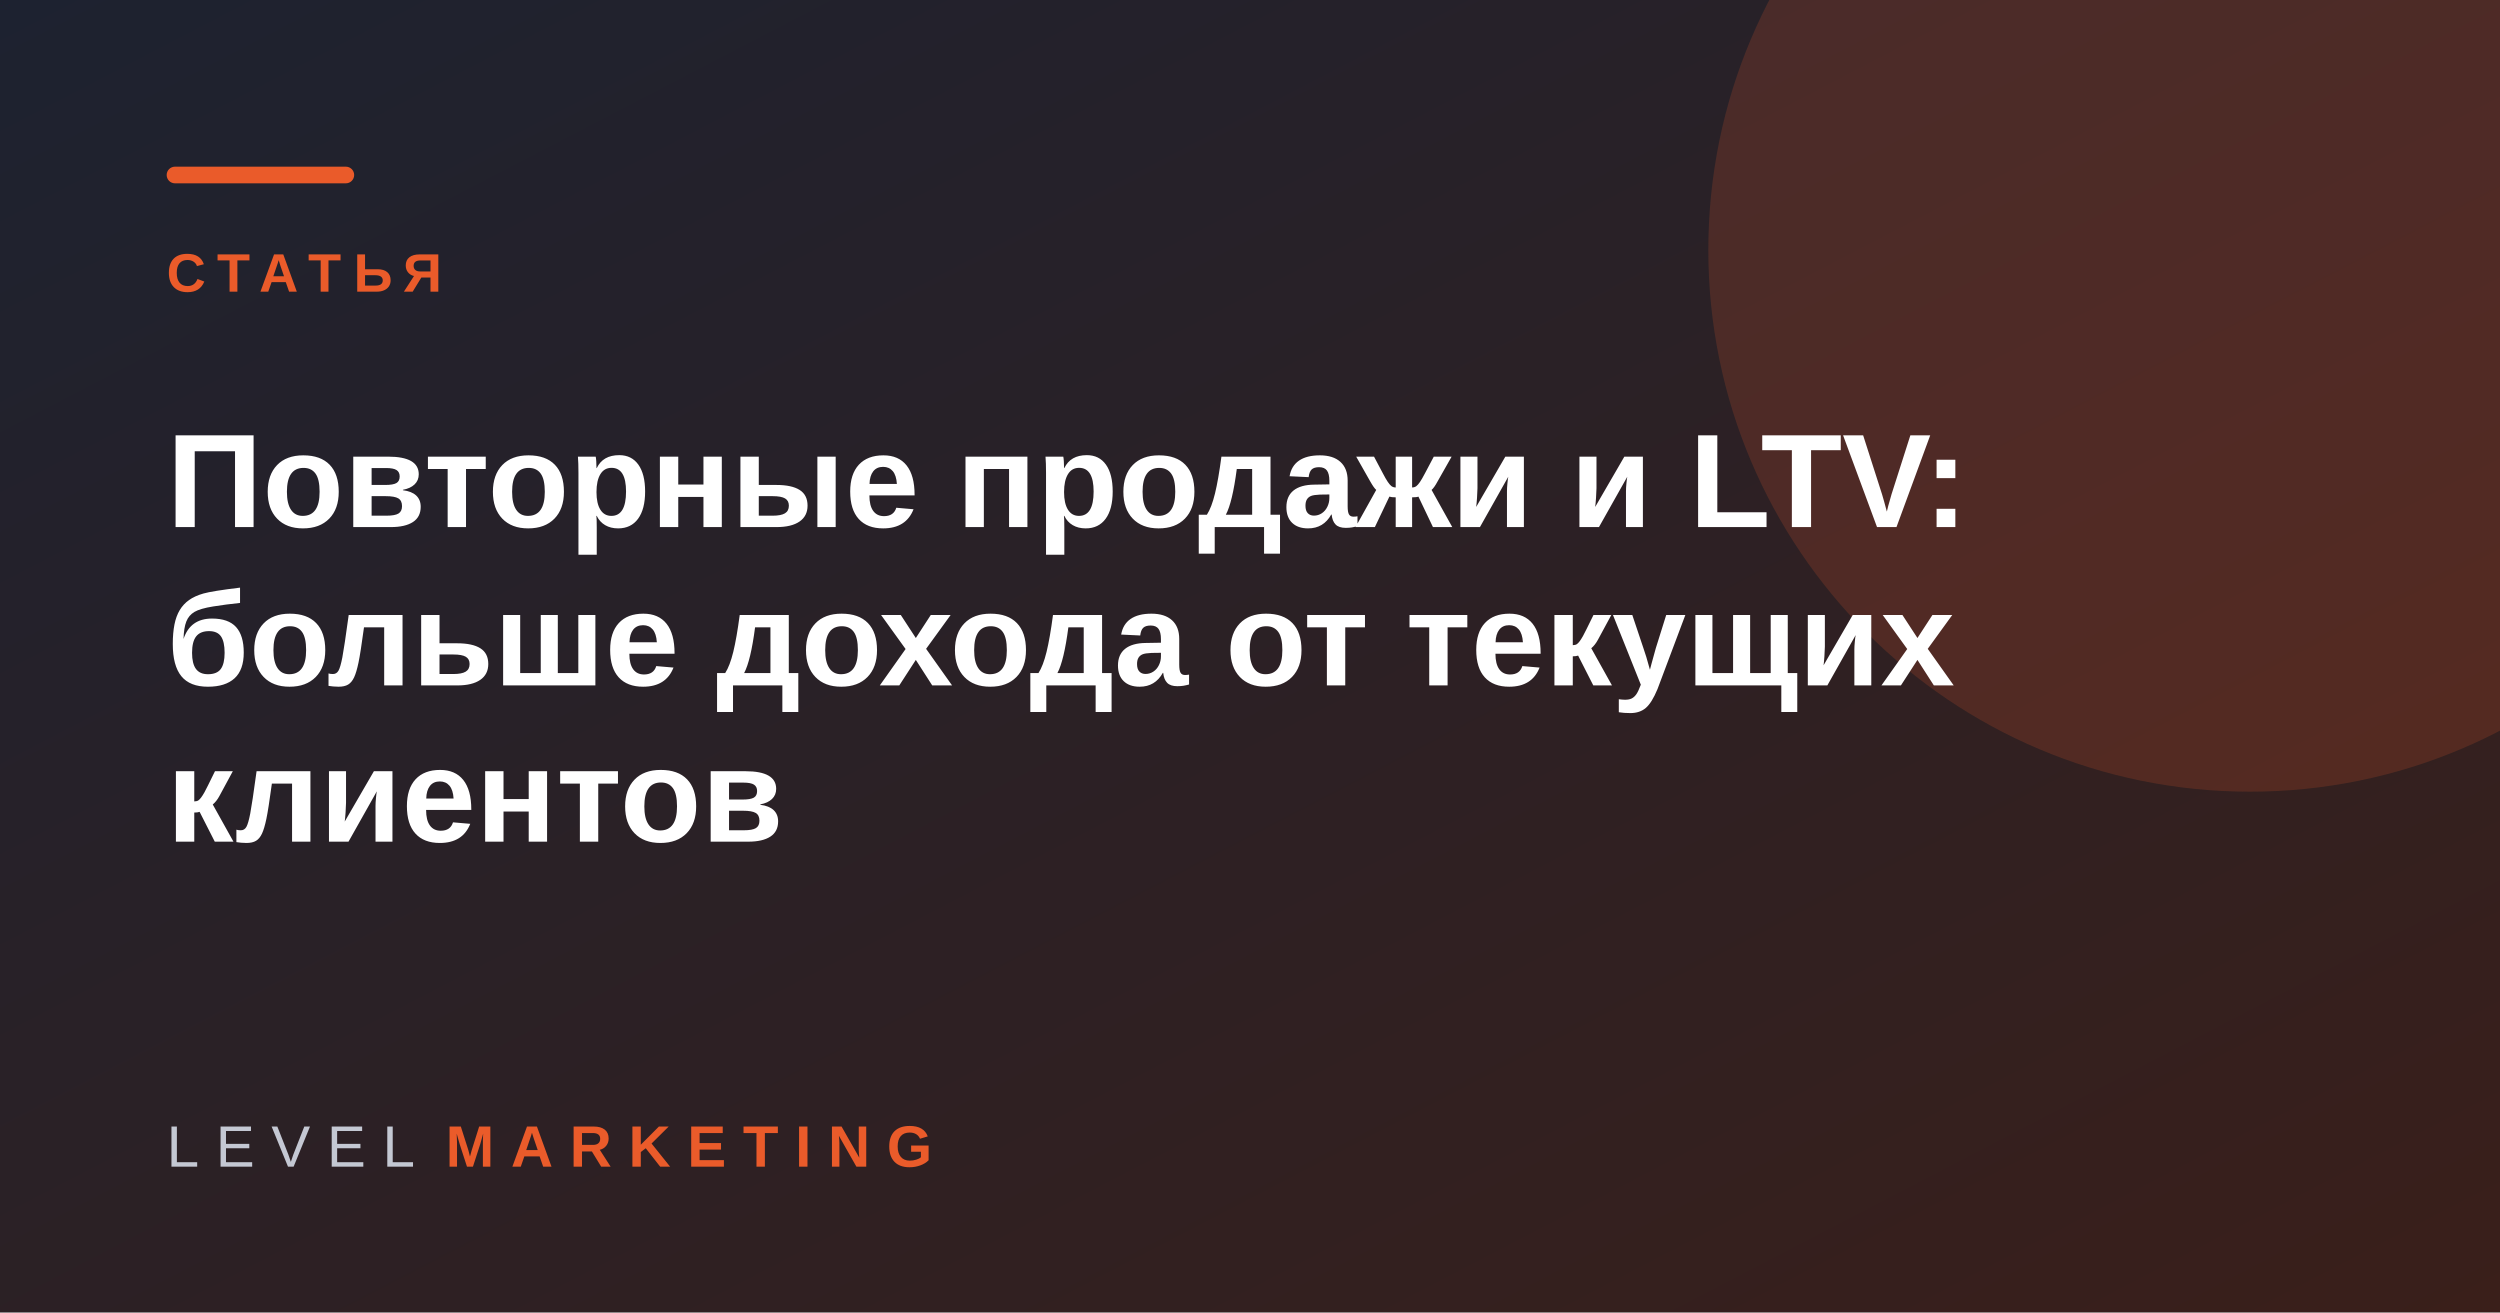
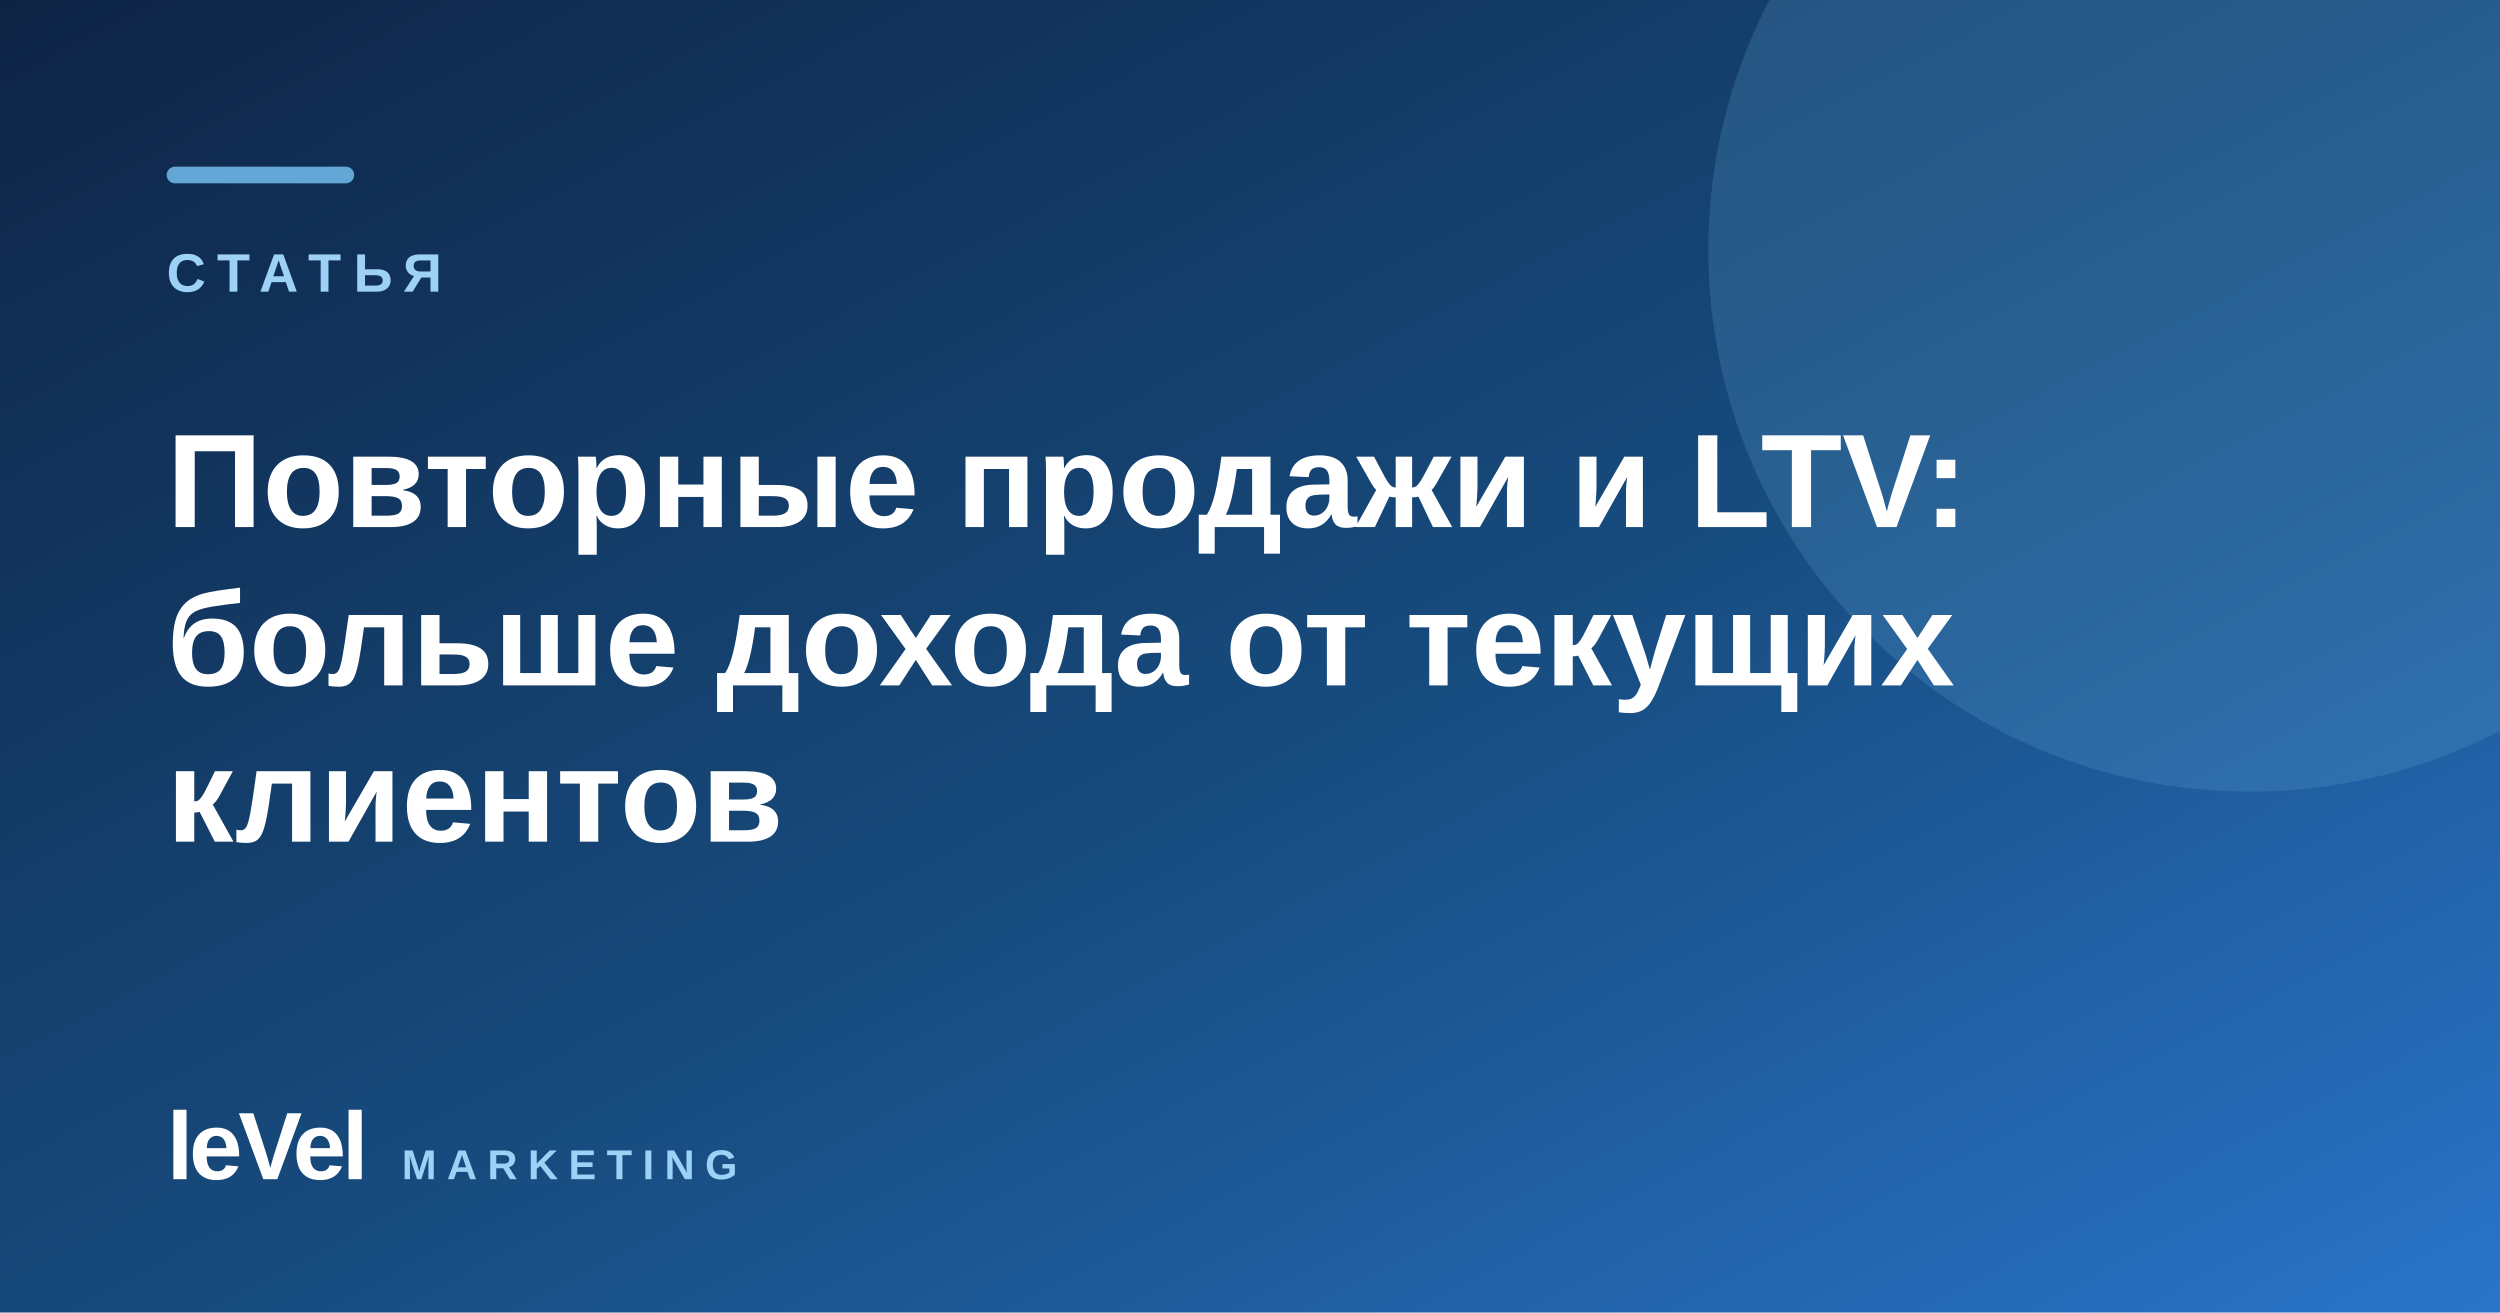
<svg xmlns="http://www.w3.org/2000/svg" viewBox="0 0 1200 630" width="1200" height="630">
  <defs>
    <linearGradient id="g" x1="0" y1="0" x2="1" y2="1">
-       <stop offset="0" stop-color="#1d2230" />
-       <stop offset="1" stop-color="#3a1f1a" />
+       <stop offset="0" stop-color="#0e2445" />
+       <stop offset=".55" stop-color="#174c7f" />
+       <stop offset="1" stop-color="#2a74c9" />
    </linearGradient>
  </defs>
  <rect width="1200" height="630" fill="url(#g)" />
-   <circle cx="1080" cy="120" r="260" fill="#ea5b2a" opacity=".18" />
-   <rect x="80" y="80" width="90" height="8" rx="4" fill="#ea5b2a" />
-   <text x="80" y="140" font-size="26" font-weight="700" letter-spacing="6" fill="#ea5b2a" font-family="Manrope, Arial, Helvetica, sans-serif">СТАТЬЯ</text>
+   <circle cx="1080" cy="120" r="260" fill="#62a7d5" opacity=".22" />
+   <rect x="80" y="80" width="90" height="8" rx="4" fill="#62a7d5" />
+   <text x="80" y="140" font-size="26" font-weight="700" letter-spacing="6" fill="#9dd1f5" font-family="Manrope, Arial, Helvetica, sans-serif">СТАТЬЯ</text>
  <g font-family="Manrope, Arial, Helvetica, sans-serif">
    <text x="80" y="253" font-size="64" font-weight="800" fill="#fff">Повторные продажи и LTV:</text>
    <text x="80" y="329" font-size="64" font-weight="800" fill="#fff">больше дохода от текущих</text>
    <text x="80" y="404" font-size="64" font-weight="800" fill="#fff">клиентов</text>
  </g>
-   <text x="80" y="560" font-size="28" letter-spacing="8" fill="#c4c8d3" font-family="Manrope, Arial, Helvetica, sans-serif">LEVEL <tspan fill="#ea5b2a" font-weight="800">MARKETING</tspan>
+   <text x="80" y="566" font-size="46" letter-spacing="-2" fill="#fff" font-family="'Archivo Black', 'Arial Black', Arial, sans-serif" font-weight="900">leVel<tspan dx="16" font-size="20" letter-spacing="5" fill="#9dd1f5" font-family="Manrope, Arial, Helvetica, sans-serif" font-weight="700">MARKETING</tspan>
  </text>
</svg>
